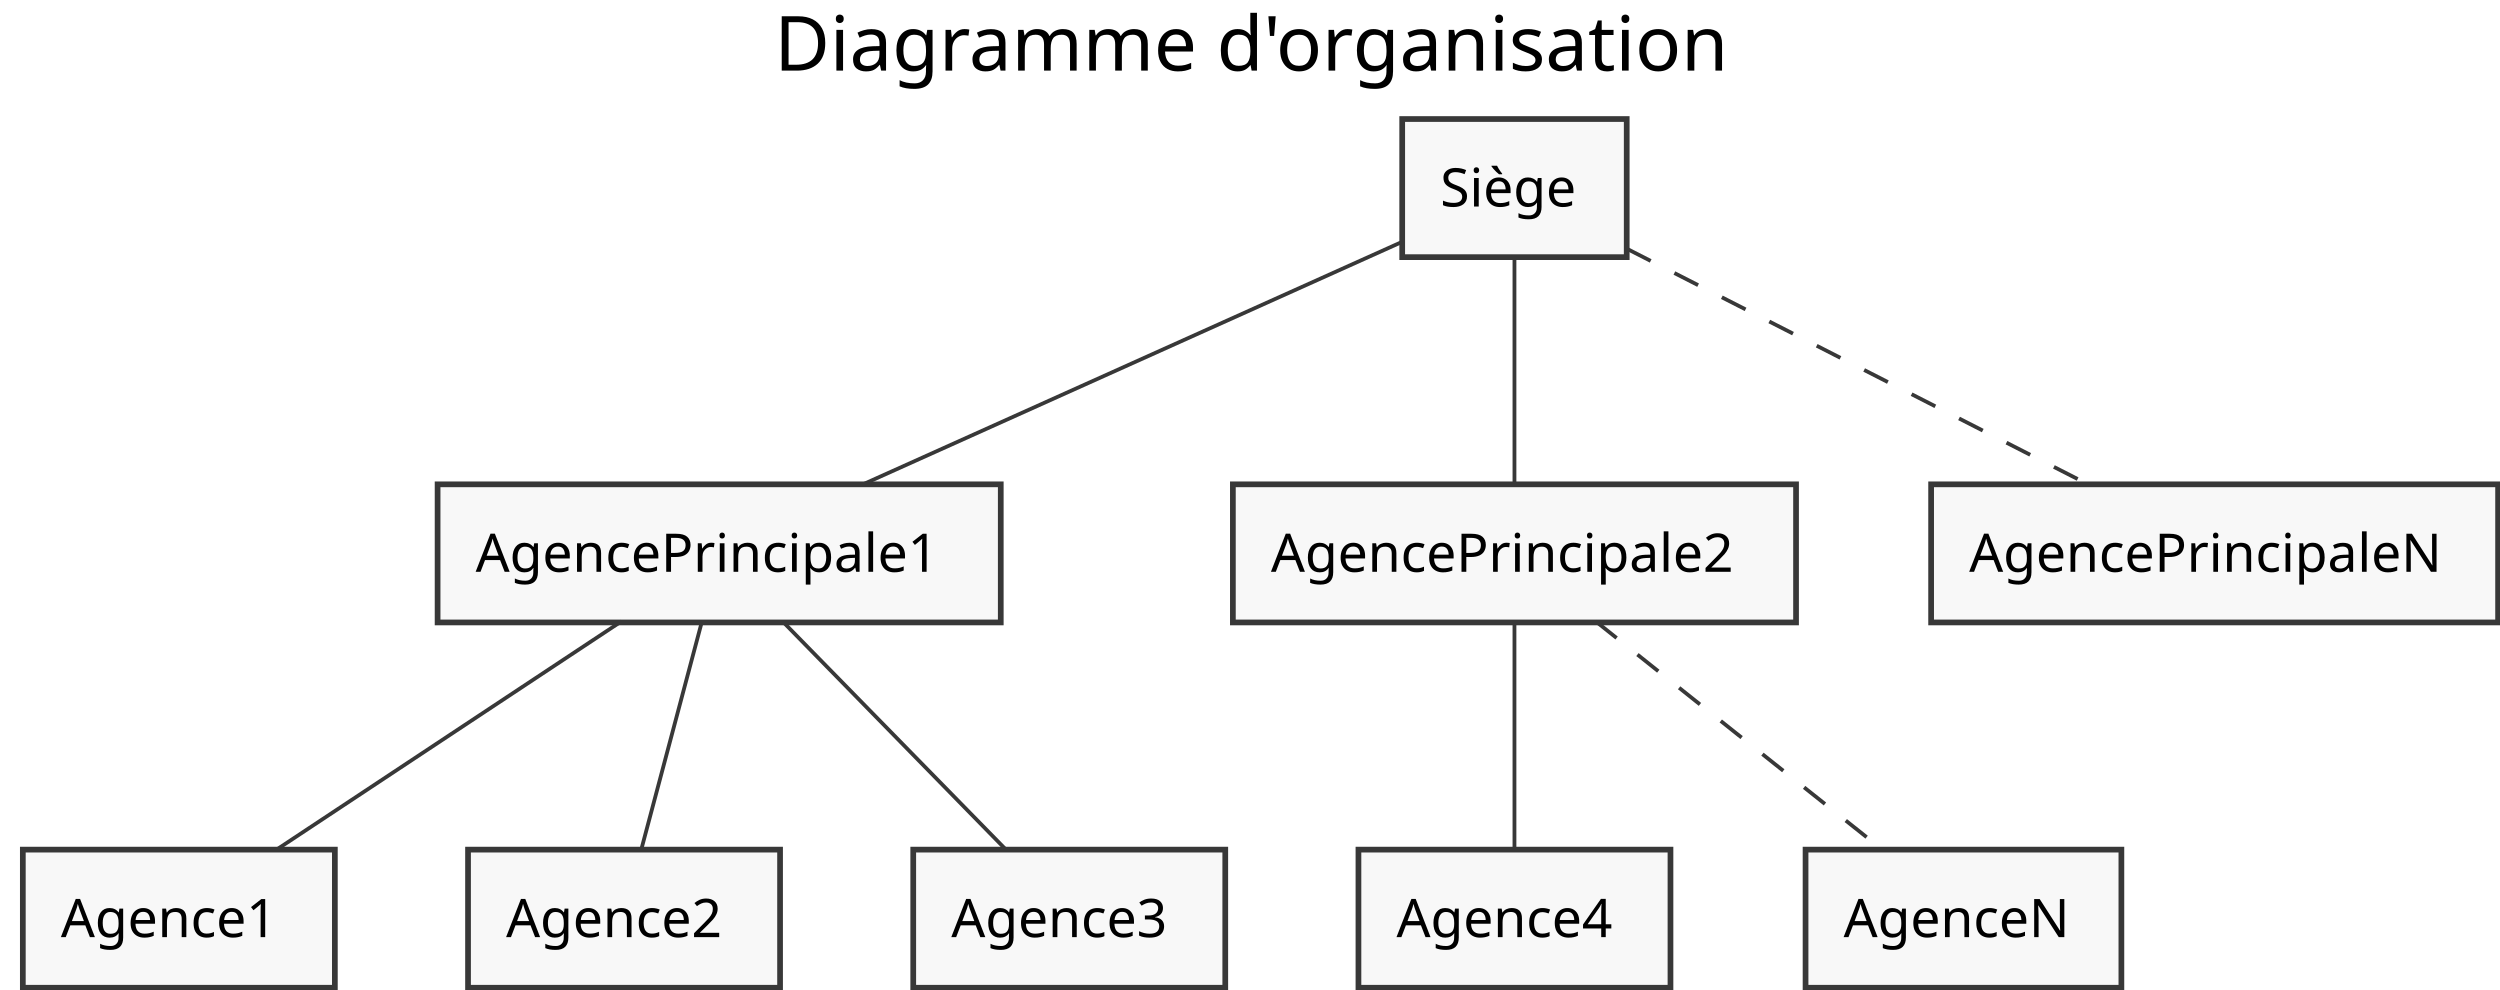
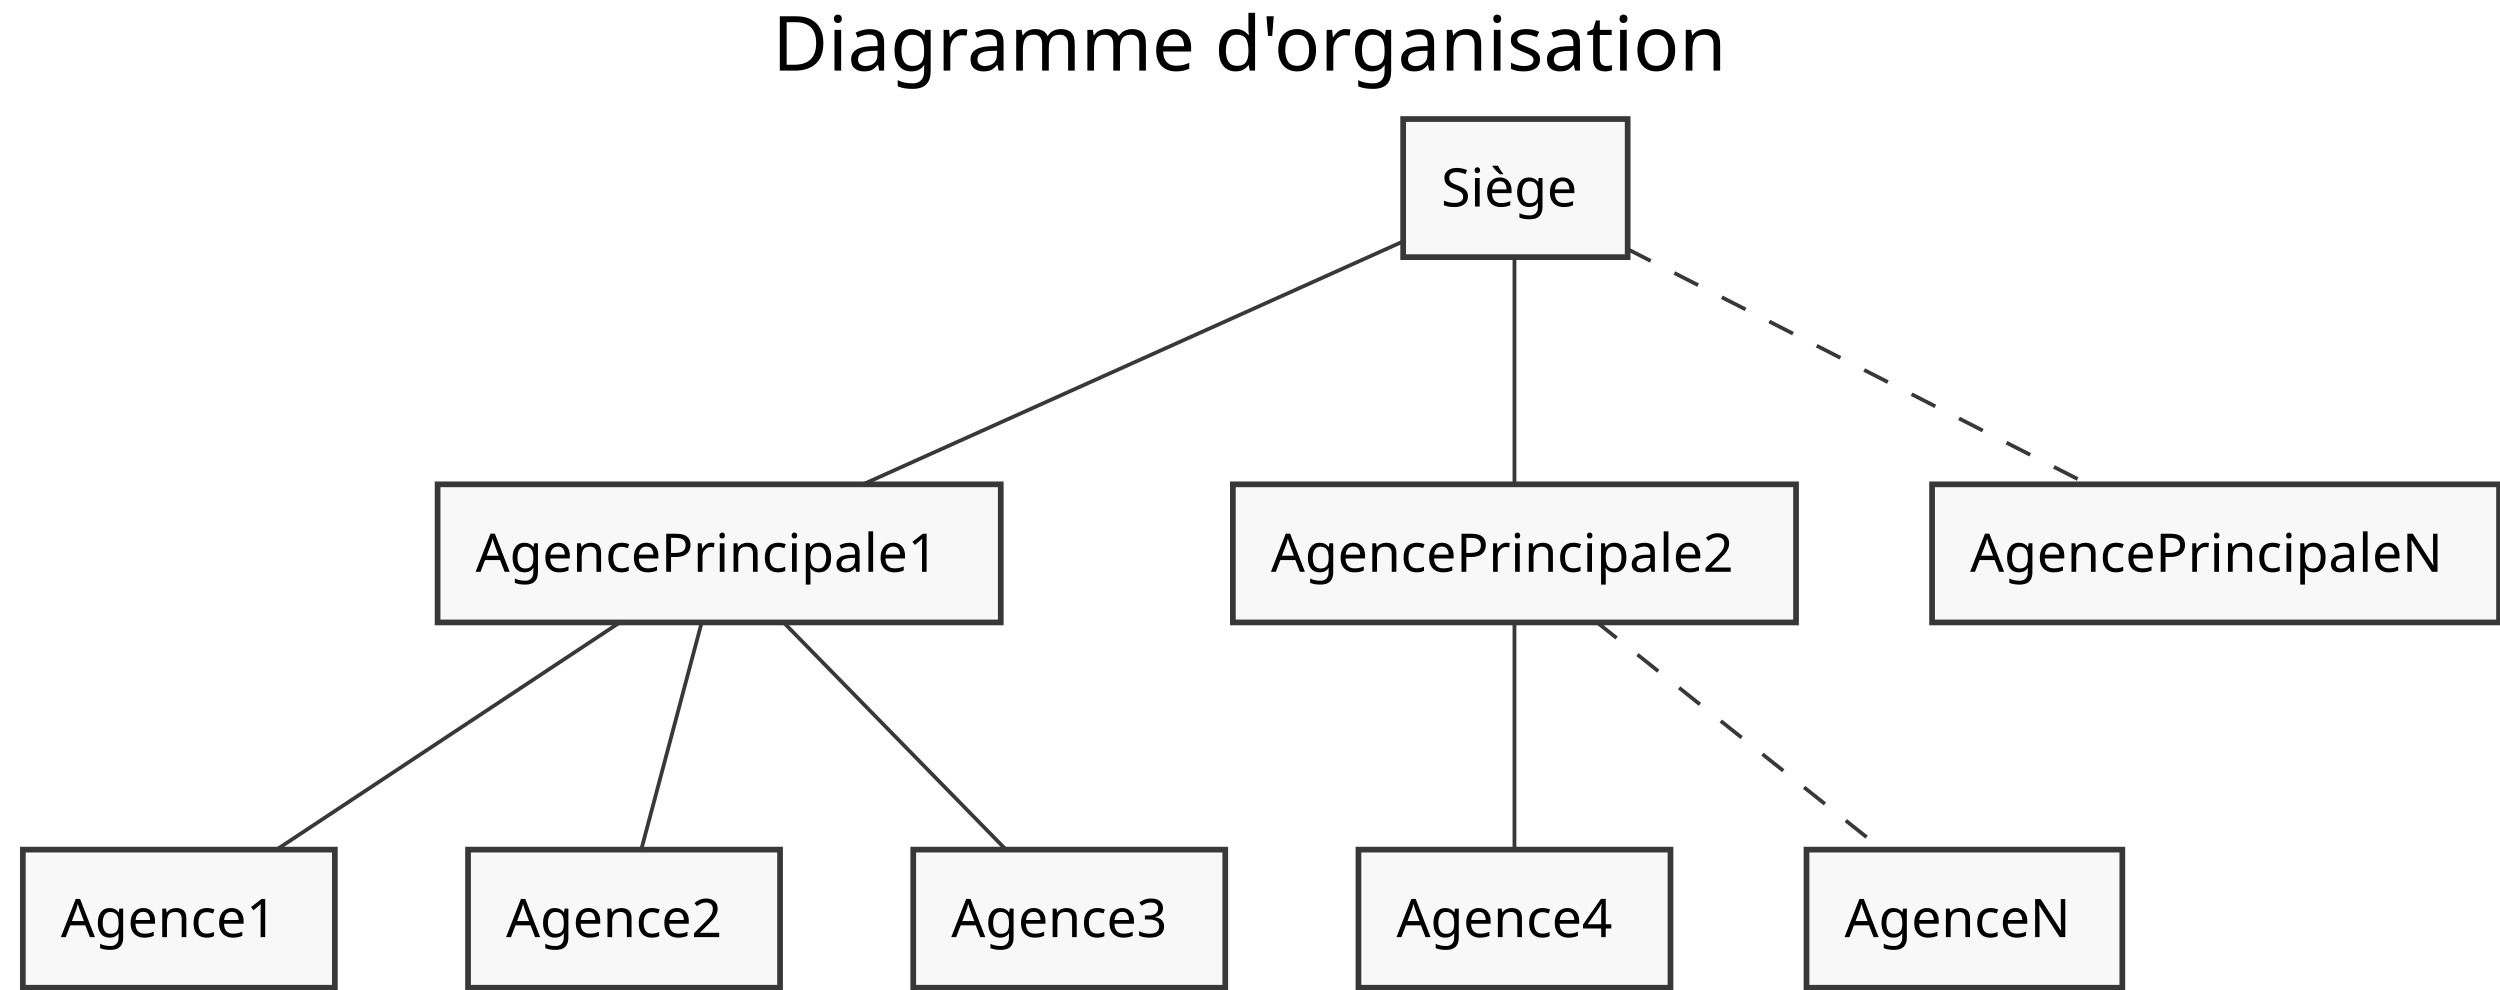
<svg xmlns="http://www.w3.org/2000/svg" height="260px" style="width:657px;height:260px;" version="1.1" viewBox="0 0 657 260" width="657px">
  <defs />
  <g>
-     <text fill="#000000" font-family="sans-serif" font-size="20" lengthAdjust="spacingAndGlyphs" textLength="268" x="203.5" y="18.564">Diagramme d'organisation</text>
-     <rect fill="#F8F8F8" height="36.297" style="stroke: #383838; stroke-width: 1.5;" width="59" x="368.5" y="31.281" />
-     <text fill="#000000" font-family="sans-serif" font-size="14" lengthAdjust="spacingAndGlyphs" textLength="39" x="378.5" y="54.276">Siège</text>
+     <text fill="#000000" font-family="sans-serif" font-size="20" lengthAdjust="spacingAndGlyphs" textLength="268" x="203" y="18.564">Diagramme d'organisation</text>
+     <rect fill="#F8F8F8" height="36.297" style="stroke: #383838; stroke-width: 1.5;" width="59" x="368.75" y="31.281" />
+     <text fill="#000000" font-family="sans-serif" font-size="14" lengthAdjust="spacingAndGlyphs" textLength="39" x="378.75" y="54.276">Siège</text>
    <rect fill="#F8F8F8" height="36.297" style="stroke: #383838; stroke-width: 1.5;" width="148" x="115" y="127.281" />
    <text fill="#000000" font-family="sans-serif" font-size="14" lengthAdjust="spacingAndGlyphs" textLength="128" x="125" y="150.276">AgencePrincipale1</text>
    <rect fill="#F8F8F8" height="36.297" style="stroke: #383838; stroke-width: 1.5;" width="148" x="324" y="127.281" />
    <text fill="#000000" font-family="sans-serif" font-size="14" lengthAdjust="spacingAndGlyphs" textLength="128" x="334" y="150.276">AgencePrincipale2</text>
-     <rect fill="#F8F8F8" height="36.297" style="stroke: #383838; stroke-width: 1.5;" width="149" x="507.5" y="127.281" />
-     <text fill="#000000" font-family="sans-serif" font-size="14" lengthAdjust="spacingAndGlyphs" textLength="129" x="517.5" y="150.276">AgencePrincipaleN</text>
+     <rect fill="#F8F8F8" height="36.297" style="stroke: #383838; stroke-width: 1.5;" width="149" x="507.75" y="127.281" />
+     <text fill="#000000" font-family="sans-serif" font-size="14" lengthAdjust="spacingAndGlyphs" textLength="129" x="517.75" y="150.276">AgencePrincipaleN</text>
    <rect fill="#F8F8F8" height="36.297" style="stroke: #383838; stroke-width: 1.5;" width="82" x="6" y="223.281" />
    <text fill="#000000" font-family="sans-serif" font-size="14" lengthAdjust="spacingAndGlyphs" textLength="62" x="16" y="246.276">Agence1</text>
    <rect fill="#F8F8F8" height="36.297" style="stroke: #383838; stroke-width: 1.5;" width="82" x="123" y="223.281" />
    <text fill="#000000" font-family="sans-serif" font-size="14" lengthAdjust="spacingAndGlyphs" textLength="62" x="133" y="246.276">Agence2</text>
    <rect fill="#F8F8F8" height="36.297" style="stroke: #383838; stroke-width: 1.5;" width="82" x="240" y="223.281" />
    <text fill="#000000" font-family="sans-serif" font-size="14" lengthAdjust="spacingAndGlyphs" textLength="62" x="250" y="246.276">Agence3</text>
    <rect fill="#F8F8F8" height="36.297" style="stroke: #383838; stroke-width: 1.5;" width="82" x="357" y="223.281" />
    <text fill="#000000" font-family="sans-serif" font-size="14" lengthAdjust="spacingAndGlyphs" textLength="62" x="367" y="246.276">Agence4</text>
-     <rect fill="#F8F8F8" height="36.297" style="stroke: #383838; stroke-width: 1.5;" width="83" x="474.5" y="223.281" />
-     <text fill="#000000" font-family="sans-serif" font-size="14" lengthAdjust="spacingAndGlyphs" textLength="63" x="484.5" y="246.276">AgenceN</text>
+     <rect fill="#F8F8F8" height="36.297" style="stroke: #383838; stroke-width: 1.5;" width="83" x="474.75" y="223.281" />
+     <text fill="#000000" font-family="sans-serif" font-size="14" lengthAdjust="spacingAndGlyphs" textLength="63" x="484.75" y="246.276">AgenceN</text>
    <path d="M368.499,63.55 C331.367,80.25 267.533,108.96 226.843,127.261 " fill="none" style="stroke: #383838; stroke-width: 1.0;" />
    <path d="M398,67.522 C398,84.483 398,110.226 398,127.149 " fill="none" style="stroke: #383838; stroke-width: 1.0;" />
    <path d="M427.563,65.384 C460.579,82.25 513.907,109.494 548.457,127.145 " fill="none" style="stroke: #383838; stroke-width: 1.0; stroke-dasharray: 7.0,7.0;" />
    <path d="M163.285,163.304 C137.71,180.234 98.68,206.071 73.004,223.067 " fill="none" style="stroke: #383838; stroke-width: 1.0;" />
    <path d="M184.415,163.522 C179.904,180.483 173.057,206.227 168.556,223.15 " fill="none" style="stroke: #383838; stroke-width: 1.0;" />
    <path d="M205.874,163.522 C222.474,180.483 247.67,206.227 264.233,223.15 " fill="none" style="stroke: #383838; stroke-width: 1.0;" />
    <path d="M398,163.522 C398,180.483 398,206.227 398,223.15 " fill="none" style="stroke: #383838; stroke-width: 1.0;" />
    <path d="M419.369,163.304 C440.622,180.234 473.055,206.071 494.391,223.067 " fill="none" style="stroke: #383838; stroke-width: 1.0; stroke-dasharray: 7.0,7.0;" />
  </g>
</svg>
